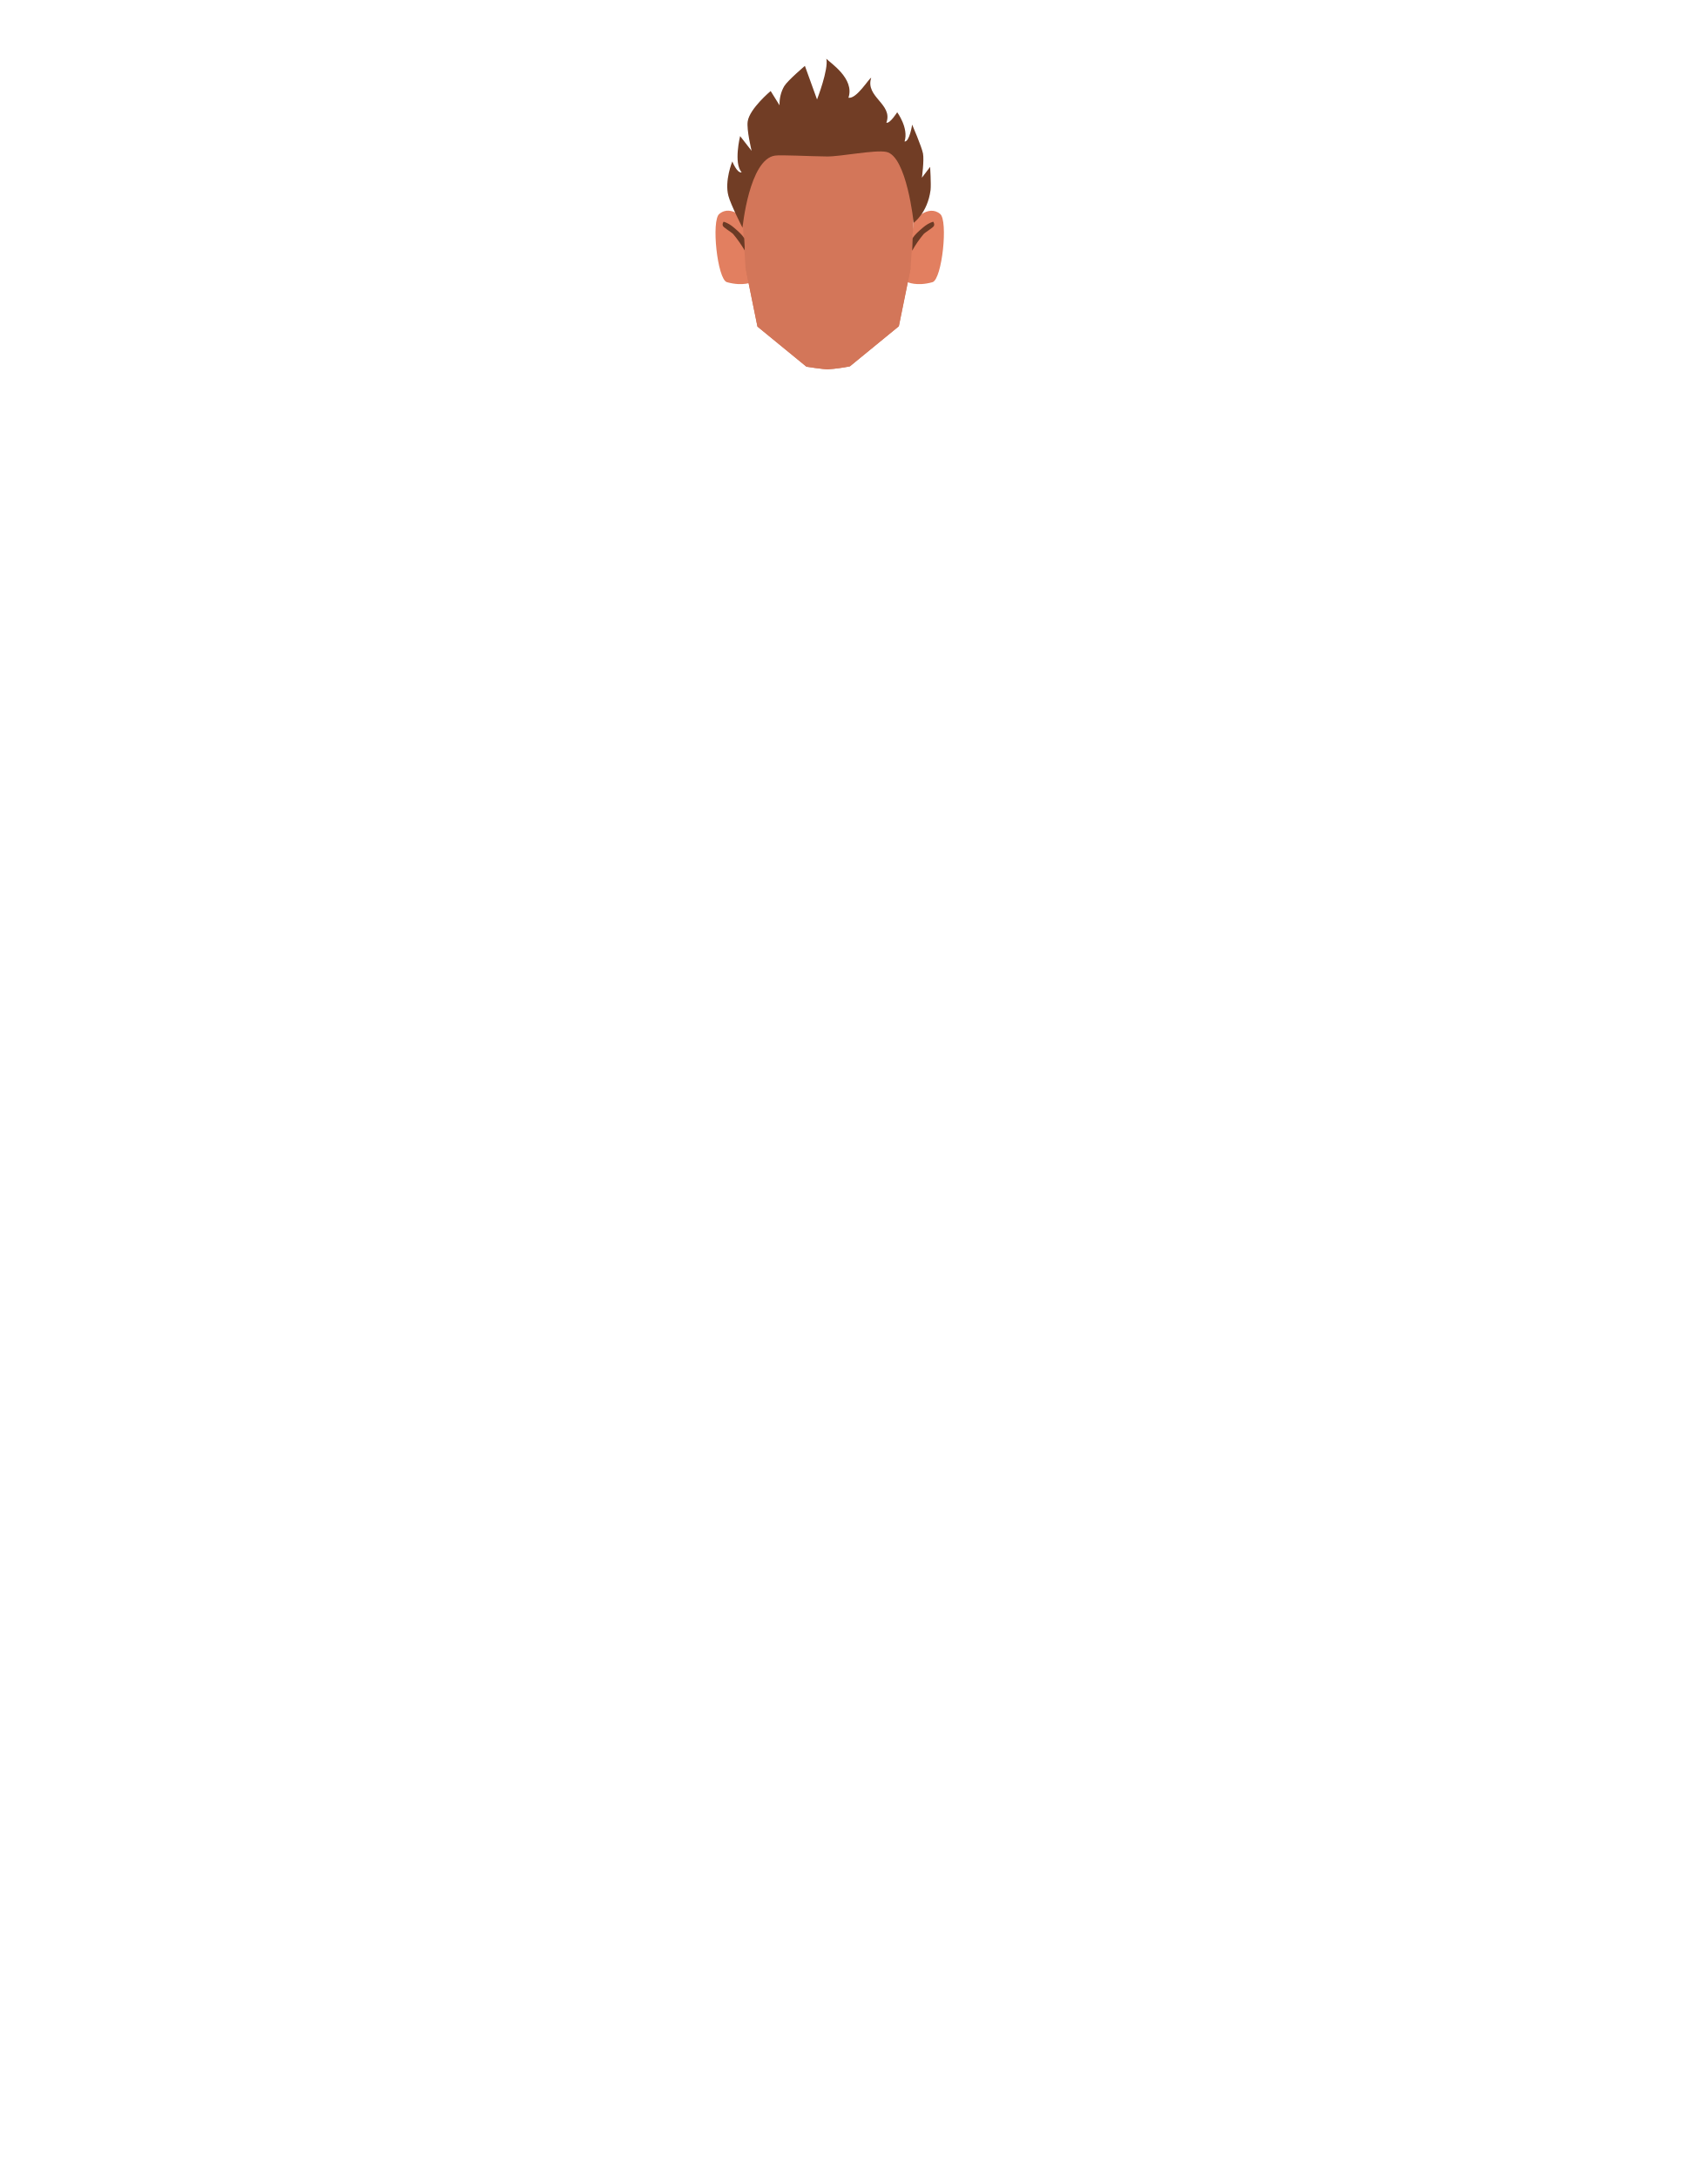
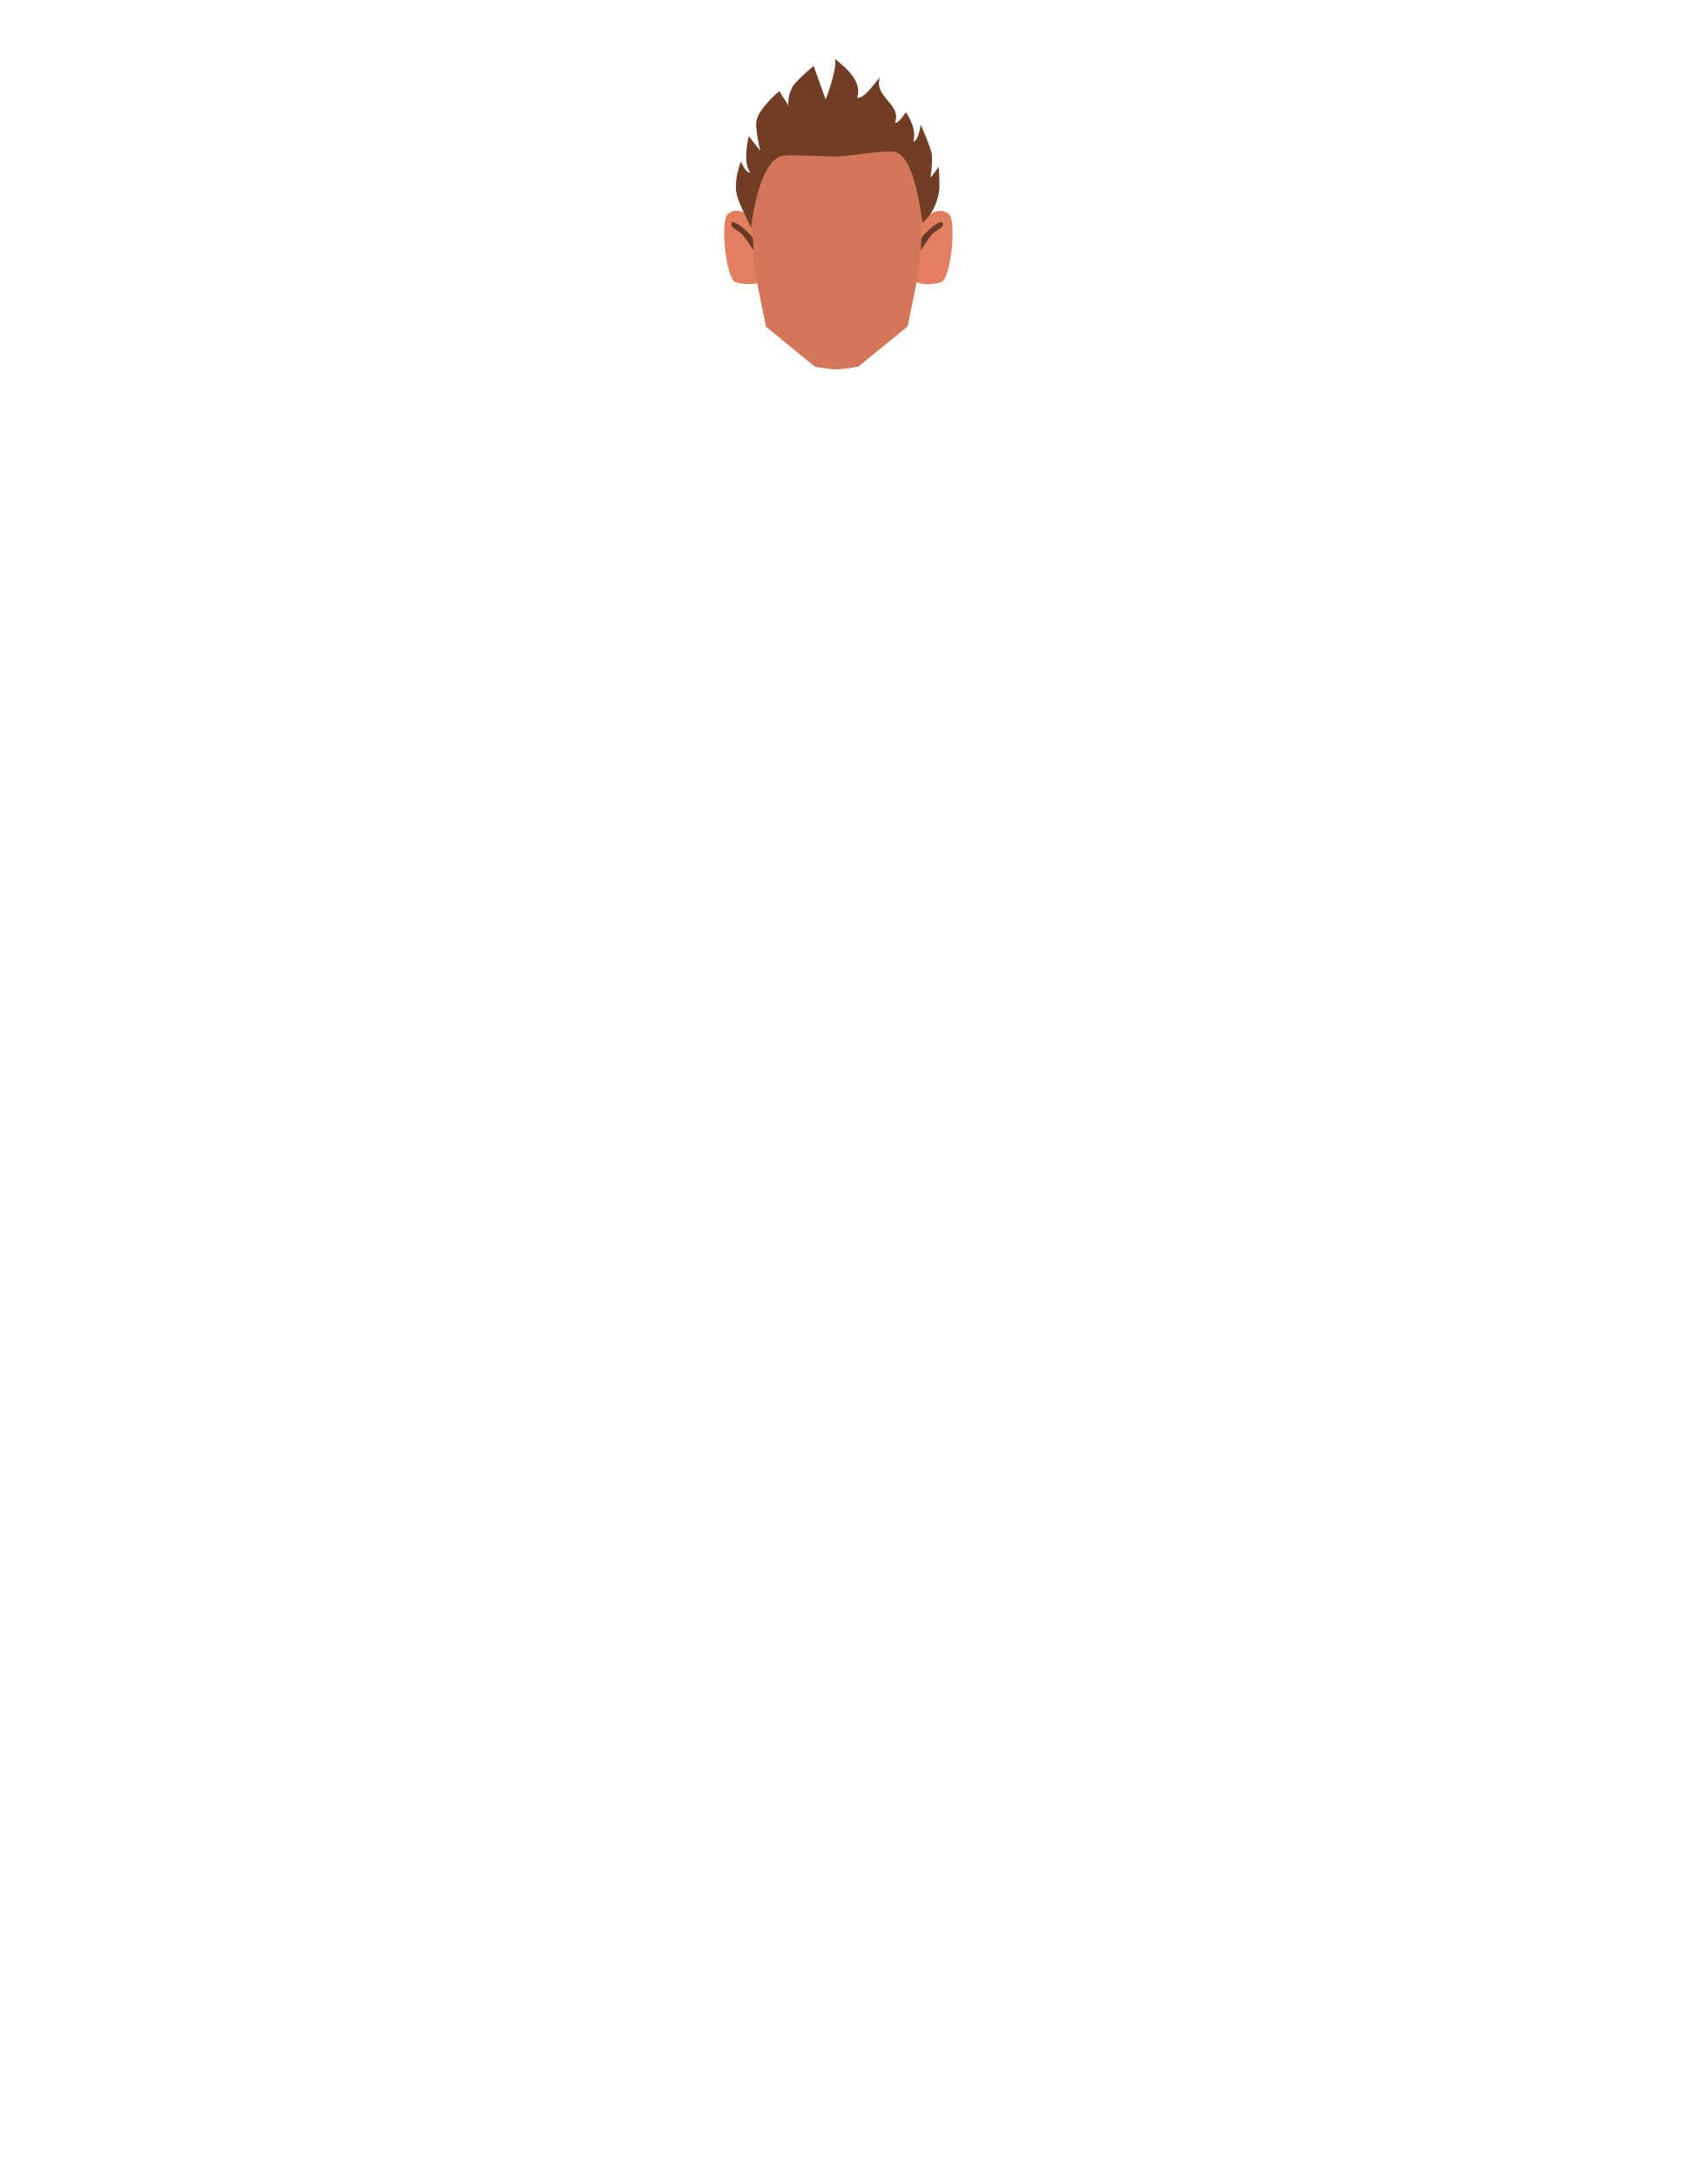
<svg xmlns="http://www.w3.org/2000/svg" xmlns:xlink="http://www.w3.org/1999/xlink" version="1.1" id="Calque_1" x="0px" y="0px" viewBox="0 0 788 1005" style="enable-background:new 0 0 788 1005;" xml:space="preserve">
  <style type="text/css">
- 	.st0{clip-path:url(#SVGID_00000016794864655299462050000006350988841371283081_);}
+ 	.st0{clip-path:url(#SVGID_00000140702627809266696990000004841210064811884682_);}
	.st1{fill:#E27F60;}
- 	.st2{clip-path:url(#SVGID_00000111152886858065822250000010363586072546884011_);}
+ 	.st2{clip-path:url(#SVGID_00000092419251270222371830000001172636842378364309_);}
	.st3{fill:#D37659;}
- 	.st4{clip-path:url(#SVGID_00000082348253446576824830000018022209778726379673_);}
+ 	.st4{clip-path:url(#SVGID_00000001649813172009232450000008380241514397220749_);}
	.st5{fill:#6B3A25;}
- 	.st6{clip-path:url(#SVGID_00000018918603549733152790000001994108094305004190_);}
+ 	.st6{clip-path:url(#SVGID_00000018213252289314472230000010280313357985514382_);}
	.st7{fill:#713D25;}
</style>
  <g id="Calque_5">
    <g>
      <g>
        <defs>
-           <polygon id="SVGID_1_" points="418.7,97.2 418.7,97.2 435.7,97.2 435.7,131.1 418.7,131.1     " />
+           <polygon id="SVGID_1_" points="422.7,97.2 422.7,97.2 439.7,97.2 439.7,131.1 422.7,131.1     " />
        </defs>
-         <clipPath id="SVGID_00000018212195975153370000000014525420760593809025_">
+         <clipPath id="SVGID_00000146466196083928874820000002988716653955897773_">
          <use xlink:href="#SVGID_1_" style="overflow:visible;" />
        </clipPath>
-         <g style="clip-path:url(#SVGID_00000018212195975153370000000014525420760593809025_);">
-           <path class="st1" d="M418.7,130.1l3-28.2c0,0,6.6-7.8,12.2-3.2c3.8,3,0.9,30.2-3.5,31.5C423,132.3,418.7,130.1,418.7,130.1z" />
+         <g style="clip-path:url(#SVGID_00000146466196083928874820000002988716653955897773_);">
+           <path class="st1" d="M422.7,130.1l3-28.2c0,0,6.6-7.8,12.2-3.2c3.8,3,0.9,30.2-3.5,31.5C427,132.3,422.7,130.1,422.7,130.1z" />
        </g>
      </g>
    </g>
    <g>
      <g>
        <defs>
-           <polygon id="SVGID_00000019670766842492029830000008439010044516138921_" points="347.3,97.2 347.3,97.2 330.3,97.2       330.3,131.1 347.3,131.1     " />
+           <polygon id="SVGID_00000062194036907301968650000015684423608366326712_" points="351.3,97.2 351.3,97.2 334.3,97.2       334.3,131.1 351.3,131.1     " />
        </defs>
-         <clipPath id="SVGID_00000160192855692668462830000002917459609586481591_">
-           <use xlink:href="#SVGID_00000019670766842492029830000008439010044516138921_" style="overflow:visible;" />
+         <clipPath id="SVGID_00000158727024860763218790000002289749610868020392_">
+           <use xlink:href="#SVGID_00000062194036907301968650000015684423608366326712_" style="overflow:visible;" />
        </clipPath>
-         <g style="clip-path:url(#SVGID_00000160192855692668462830000002917459609586481591_);">
-           <path class="st1" d="M347.3,130.1l-3-28.2c0,0-6.6-7.9-12.3-3.2c-3.8,3-0.9,30.2,3.5,31.5C343,132.3,347.3,130.1,347.3,130.1z" />
+         <g style="clip-path:url(#SVGID_00000158727024860763218790000002289749610868020392_);">
+           <path class="st1" d="M351.3,130.1l-3-28.2c0,0-6.6-7.9-12.3-3.2c-3.8,3-0.9,30.2,3.5,31.5C347,132.3,351.3,130.1,351.3,130.1z" />
        </g>
      </g>
    </g>
-     <path class="st3" d="M382.1,170.4c-2.5,0-9.9-1.2-9.9-1.2l-22.6-18.5l-5.5-27l-1.5-24.2v-6.4c0-21.5,17.4-38.9,38.9-38.9h1.4   c21.5,0,38.9,17.4,38.9,38.9v6.3l-1.5,24.2l-5.5,27l-22.6,18.5C388.9,169.7,385.5,170.2,382.1,170.4z" />
-     <path class="st3" d="M382.1,170.4c-2.5,0-9.9-1.2-9.9-1.2l-22.6-18.5l-5.5-27l4.5,4.8l5.5,13.1l11.9-8l17.4,4.3l19.1-3.8l9.9,6.9   l6-14.2l2-3.3l-5.5,27L392.3,169C388.9,169.7,385.5,170.2,382.1,170.4z" />
+     <path class="st3" d="M386.1,170.4c-2.5,0-9.9-1.2-9.9-1.2l-22.6-18.5l-5.5-27l-1.5-24.2v-6.4c0-21.5,17.4-38.9,38.9-38.9h1.4   c21.5,0,38.9,17.4,38.9,38.9v6.3l-1.5,24.2l-5.5,27l-22.6,18.5C392.9,169.7,389.5,170.2,386.1,170.4z" />
+     <path class="st3" d="M386.1,170.4c-2.5,0-9.9-1.2-9.9-1.2l-22.6-18.5l-5.5-27l4.5,4.8l5.5,13.1l11.9-8l17.4,4.3l19.1-3.8l9.9,6.9   l6-14.2l2-3.3l-5.5,27L396.3,169C392.9,169.7,389.5,170.2,386.1,170.4z" />
    <g>
      <g>
        <defs>
-           <polygon id="SVGID_00000107567538328888850350000002859122375922872469_" points="420.9,102.2 420.9,102.2 431.1,102.2       431.1,115.7 420.9,115.7     " />
+           <polygon id="SVGID_00000133514308467224024530000010372385962666604723_" points="424.9,102.2 424.9,102.2 435.1,102.2       435.1,115.7 424.9,115.7     " />
        </defs>
-         <clipPath id="SVGID_00000096043777485642758010000014536229194795222706_">
-           <use xlink:href="#SVGID_00000107567538328888850350000002859122375922872469_" style="overflow:visible;" />
+         <clipPath id="SVGID_00000173122849459245235430000000601995471057634697_">
+           <use xlink:href="#SVGID_00000133514308467224024530000010372385962666604723_" style="overflow:visible;" />
        </clipPath>
-         <g style="clip-path:url(#SVGID_00000096043777485642758010000014536229194795222706_);">
-           <path class="st5" d="M421.2,110.1c0-0.2,0.6-1.6,4.8-5.1c1.4-1.2,3-2.2,4.7-2.7c0.4,0.5,0.6,1.2,0.4,1.8      c-0.1,0.8-3.7,2.8-4.8,3.9c-2,2.4-3.8,5-5.3,7.7L421.2,110.1z" />
+         <g style="clip-path:url(#SVGID_00000173122849459245235430000000601995471057634697_);">
+           <path class="st5" d="M425.2,110.1c0-0.2,0.6-1.6,4.8-5.1c1.4-1.2,3-2.2,4.7-2.7c0.4,0.5,0.6,1.2,0.4,1.8      c-0.1,0.8-3.7,2.8-4.8,3.9c-2,2.4-3.8,5-5.3,7.7L425.2,110.1z" />
        </g>
      </g>
    </g>
    <g>
      <g>
        <defs>
-           <polygon id="SVGID_00000151516836899581948240000004429888174938655146_" points="343.7,102.2 343.7,102.2 333.5,102.2       333.5,115.7 343.7,115.7     " />
+           <polygon id="SVGID_00000083065080484226699640000004432378060402690446_" points="347.7,102.2 347.7,102.2 337.5,102.2       337.5,115.7 347.7,115.7     " />
        </defs>
-         <clipPath id="SVGID_00000101791440243269226390000014968200322815017636_">
-           <use xlink:href="#SVGID_00000151516836899581948240000004429888174938655146_" style="overflow:visible;" />
+         <clipPath id="SVGID_00000170269061498523138130000013617728819819817094_">
+           <use xlink:href="#SVGID_00000083065080484226699640000004432378060402690446_" style="overflow:visible;" />
        </clipPath>
-         <g style="clip-path:url(#SVGID_00000101791440243269226390000014968200322815017636_);">
-           <path class="st5" d="M343.5,110.1c0-0.2-0.6-1.6-4.8-5.1c-1.4-1.2-3-2.2-4.7-2.7c-0.4,0.5-0.6,1.2-0.4,1.8      c0.1,0.8,3.7,2.8,4.8,3.9c2,2.4,3.8,5,5.4,7.7L343.5,110.1z" />
+         <g style="clip-path:url(#SVGID_00000170269061498523138130000013617728819819817094_);">
+           <path class="st5" d="M347.5,110.1c0-0.2-0.6-1.6-4.8-5.1c-1.4-1.2-3-2.2-4.7-2.7c-0.4,0.5-0.6,1.2-0.4,1.8      c0.1,0.8,3.7,2.8,4.8,3.9c2,2.4,3.8,5,5.4,7.7L347.5,110.1z" />
        </g>
      </g>
    </g>
-     <path class="st7" d="M342.7,105.1c0,0-5.5-10.8-6.5-14.7c-1.9-7,1.8-15.9,1.8-15.9s2.2,5.6,4.3,5c-3.8-4.2-0.7-16.7-0.7-16.7   l5.3,6.8c0,0-2.4-9.8-1.8-13.6c0.9-5.9,10.6-14,10.6-14l4.1,6.6c-0.1-3.1,0.6-6.2,2.2-8.9c1.7-2.7,9.5-9.3,9.5-9.3l5.6,15.5   c0,0,5.4-13.9,4.3-18.8c1.6,1.8,13.2,9.1,10.2,18c3.8,0.7,9.6-9.2,10.5-9.2c-2.9,8.9,10.2,12.1,7,20.7c1.6,0.6,5-4.8,5-4.8   s5.4,7.3,3.4,13.5c2.3,0.2,3.5-7.8,3.5-7.8s4.4,10.2,5,13.3c0.6,3.2-0.5,11.2-0.5,11.2l3.8-5c0,0,0.5,7.9,0.2,10.7   c-1.4,10.6-7.8,15.1-7.8,15.1s-3.2-30.8-12.6-32.7c-5.1-1.1-21.4,2.2-27.4,2.1c-8.9-0.1-21-0.8-24-0.4   C345.8,73.5,342.7,105.1,342.7,105.1z" />
+     <path class="st7" d="M346.7,105.1c0,0-5.5-10.8-6.5-14.7c-1.9-7,1.8-15.9,1.8-15.9s2.2,5.6,4.3,5c-3.8-4.2-0.7-16.7-0.7-16.7   l5.3,6.8c0,0-2.4-9.8-1.8-13.6c0.9-5.9,10.6-14,10.6-14l4.1,6.6c-0.1-3.1,0.6-6.2,2.2-8.9c1.7-2.7,9.5-9.3,9.5-9.3l5.6,15.5   c0,0,5.4-13.9,4.3-18.8c1.6,1.8,13.2,9.1,10.2,18c3.8,0.7,9.6-9.2,10.5-9.2c-2.9,8.9,10.2,12.1,7,20.7c1.6,0.6,5-4.8,5-4.8   s5.4,7.3,3.4,13.5c2.3,0.2,3.5-7.8,3.5-7.8s4.4,10.2,5,13.3c0.6,3.2-0.5,11.2-0.5,11.2l3.8-5c0,0,0.5,7.9,0.2,10.7   c-1.4,10.6-7.8,15.1-7.8,15.1s-3.2-30.8-12.6-32.7c-5.1-1.1-21.4,2.2-27.4,2.1c-8.9-0.1-21-0.8-24-0.4   C349.8,73.5,346.7,105.1,346.7,105.1z" />
  </g>
</svg>
